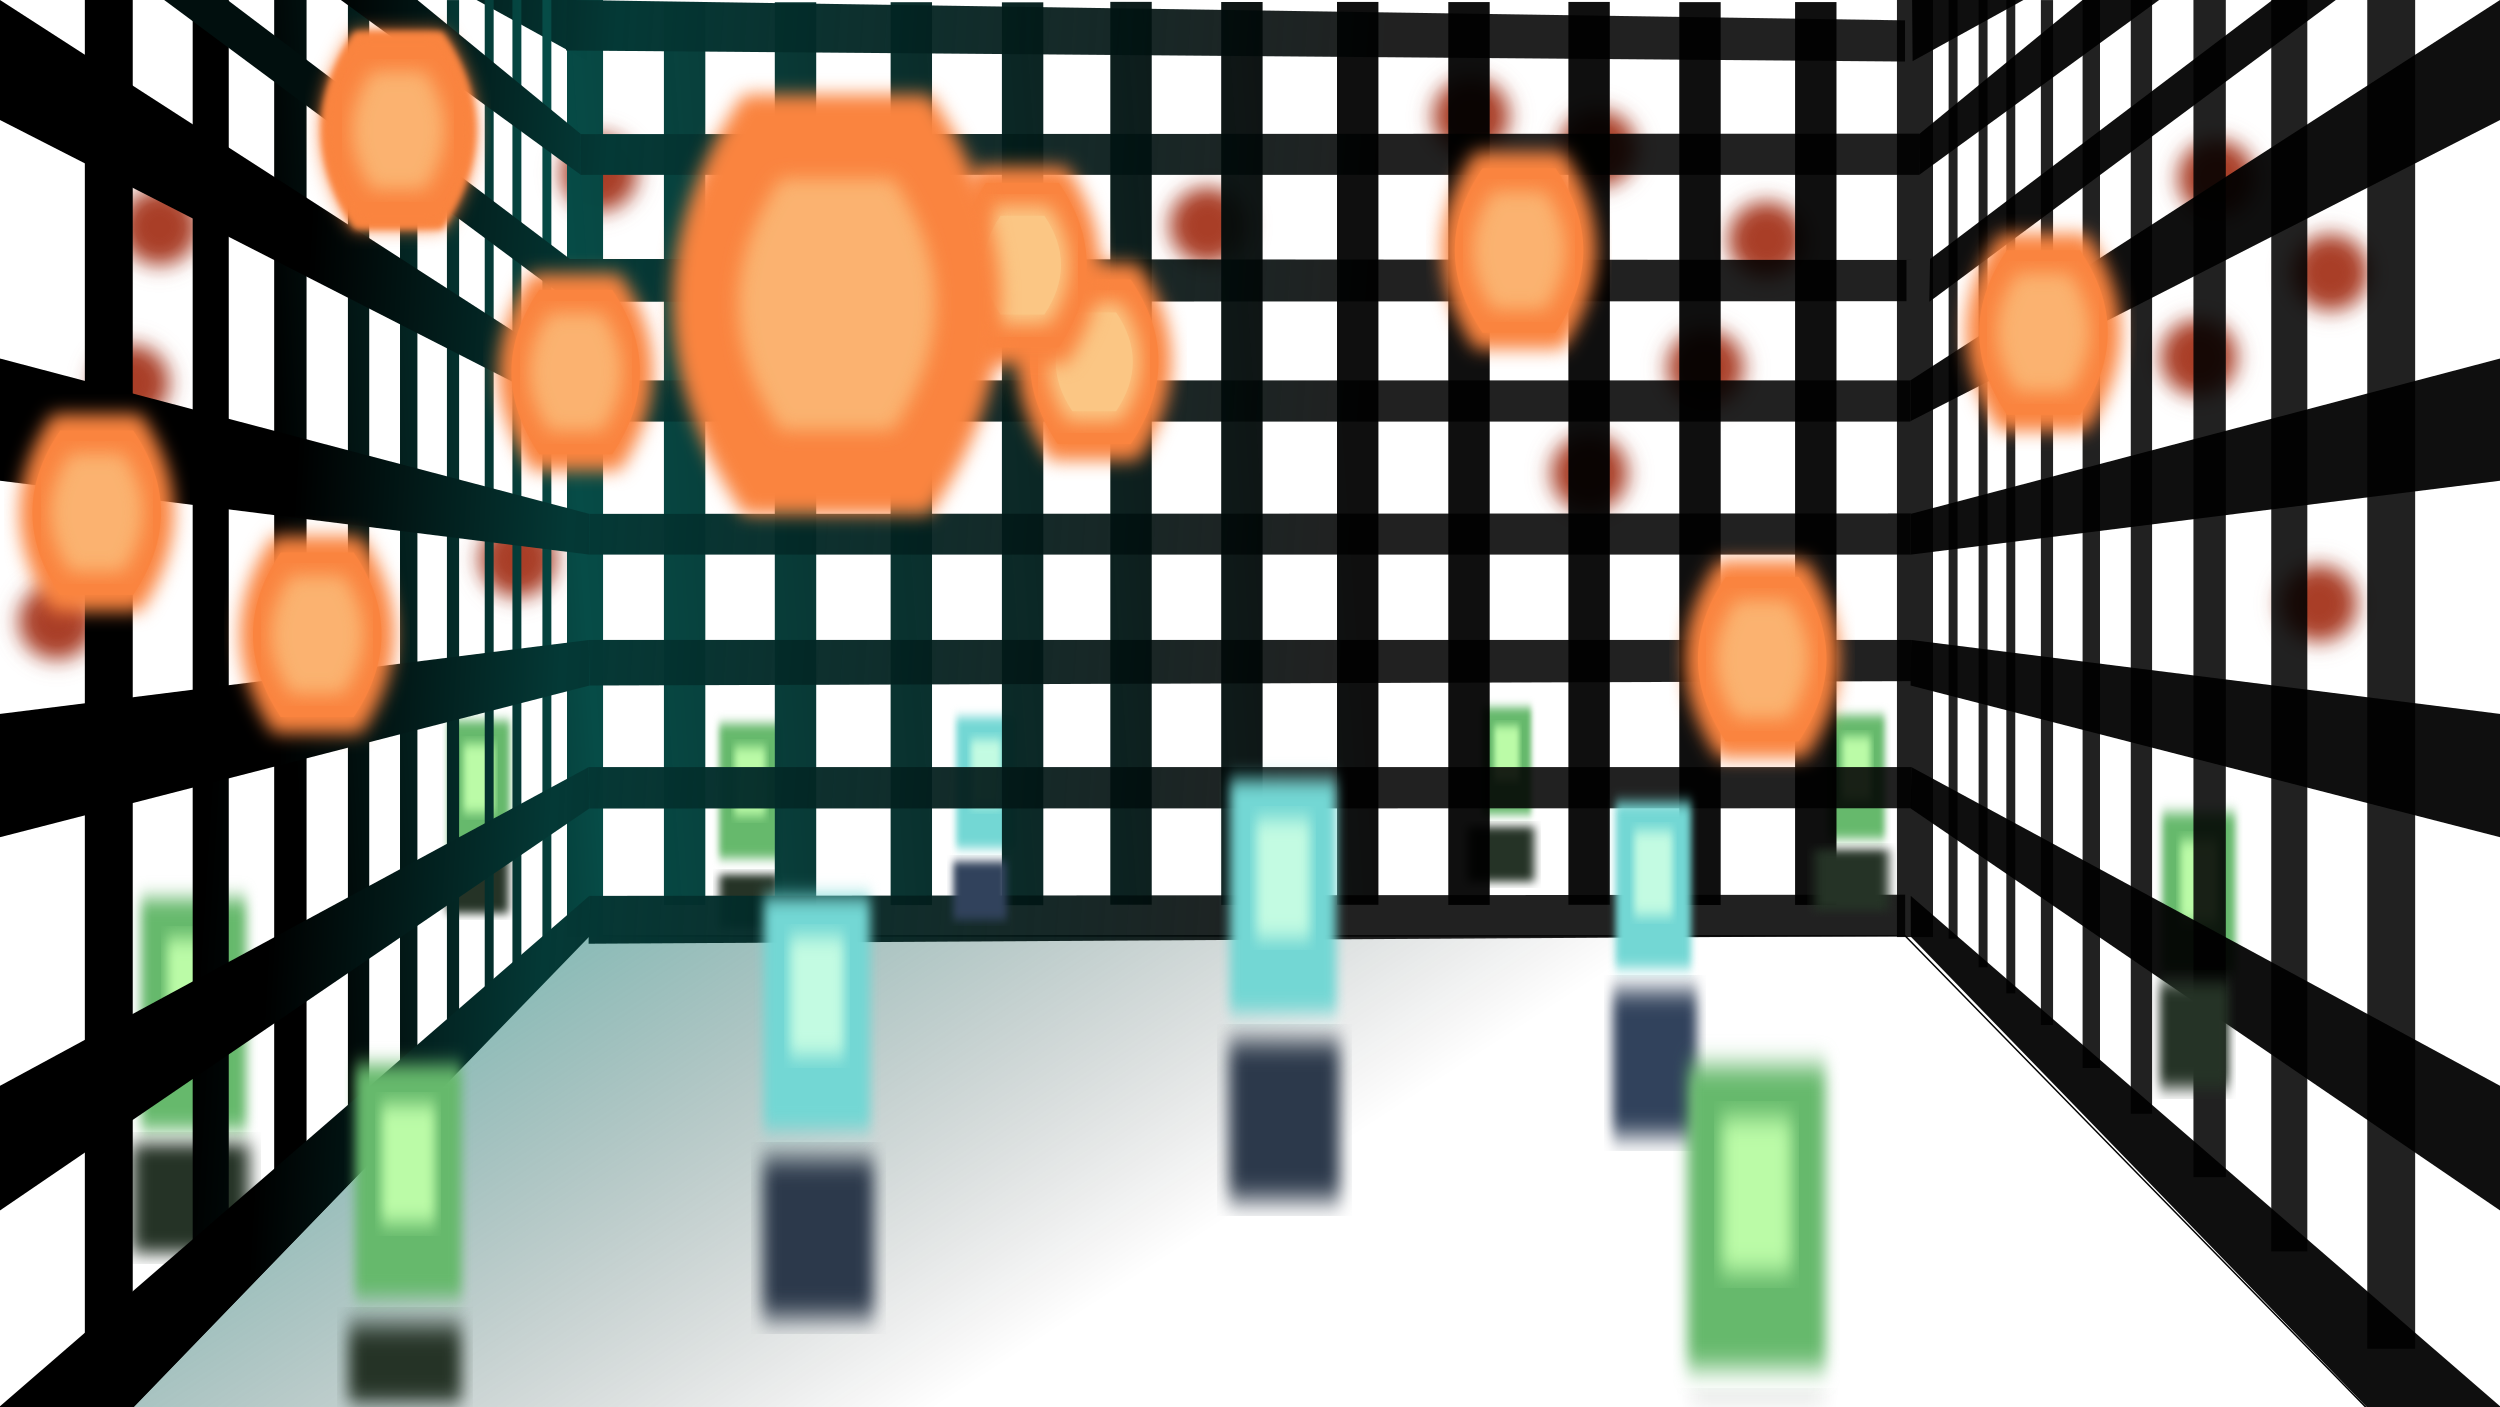
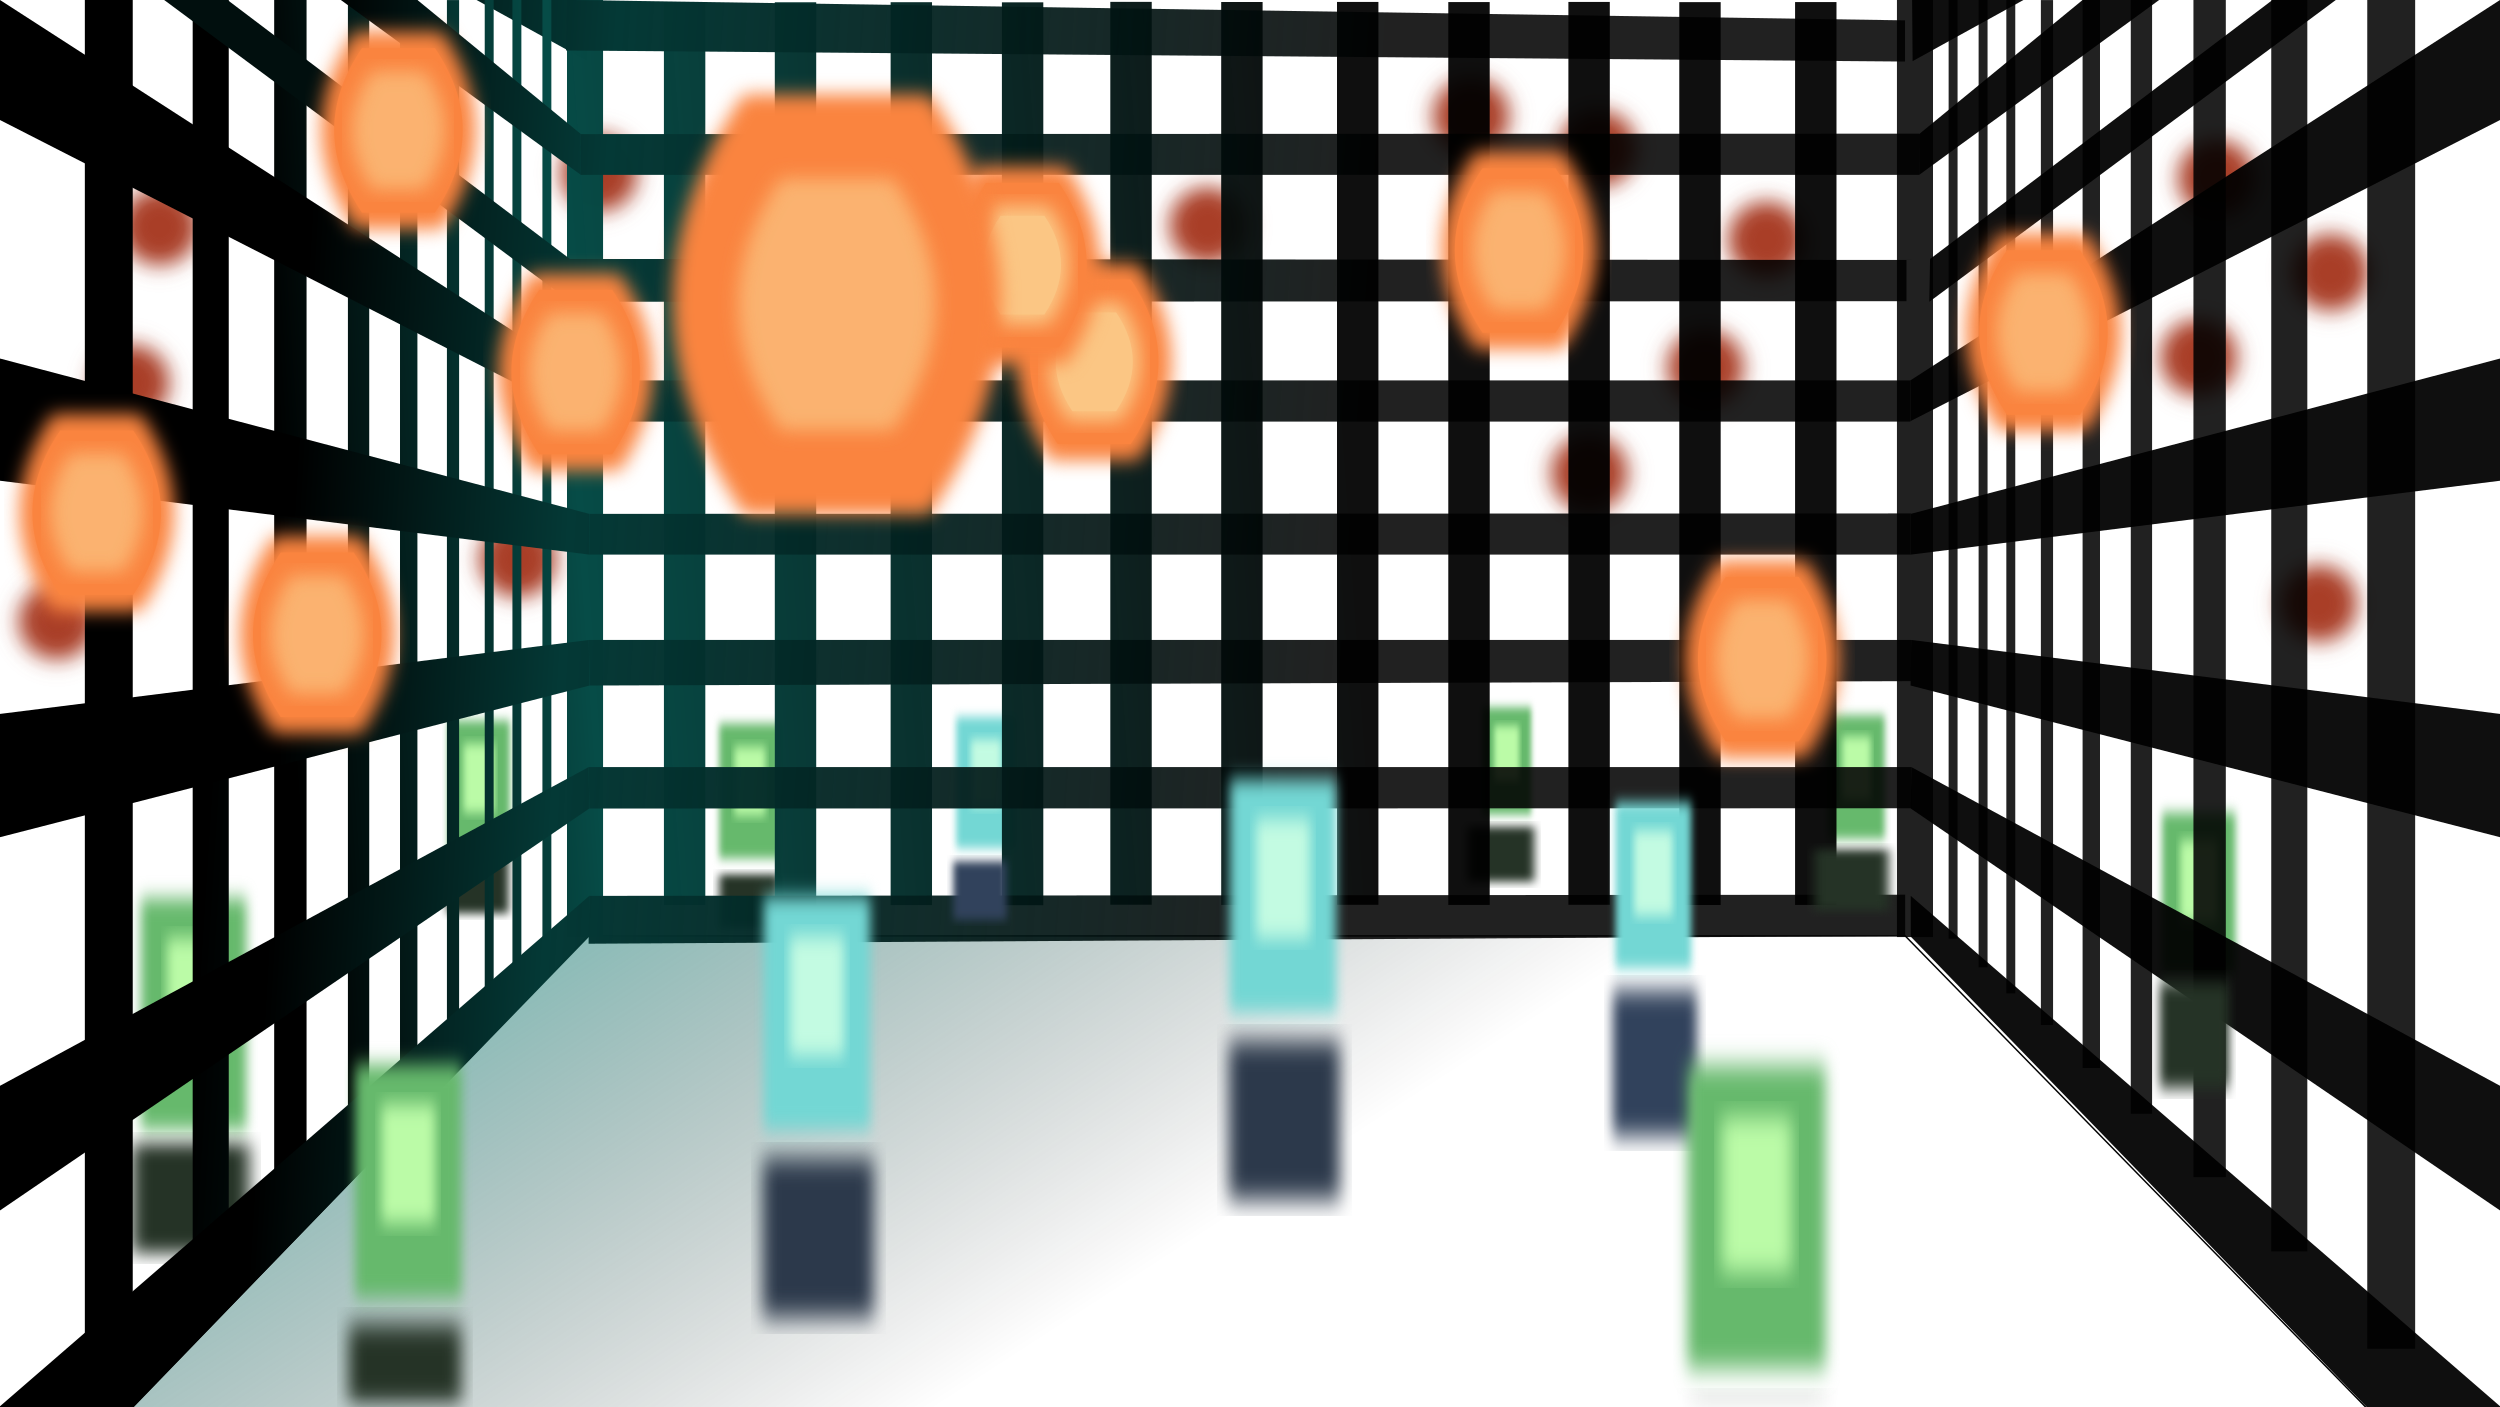
<svg xmlns="http://www.w3.org/2000/svg" xmlns:xlink="http://www.w3.org/1999/xlink" width="1706.67" height="960" viewBox="0 0 1706.67 960">
  <defs>
    <filter id="h" color-interpolation-filters="sRGB">
      <feGaussianBlur stdDeviation="3.8 6.6" />
    </filter>
    <filter id="i" color-interpolation-filters="sRGB">
      <feGaussianBlur stdDeviation="3.8 6.7" />
    </filter>
    <filter id="j" color-interpolation-filters="sRGB">
      <feGaussianBlur stdDeviation="2.2 3.8" />
    </filter>
    <filter id="k" color-interpolation-filters="sRGB">
      <feGaussianBlur stdDeviation="2.2 3.9" />
    </filter>
    <filter id="l" color-interpolation-filters="sRGB">
      <feGaussianBlur stdDeviation="1.7 3.1" />
    </filter>
    <filter id="m" color-interpolation-filters="sRGB">
      <feGaussianBlur stdDeviation="1.8 3.1" />
    </filter>
    <filter id="n" color-interpolation-filters="sRGB">
      <feGaussianBlur stdDeviation="2 3.5" />
    </filter>
    <filter id="o" color-interpolation-filters="sRGB">
      <feGaussianBlur stdDeviation="2 3.6" />
    </filter>
    <filter id="p" color-interpolation-filters="sRGB">
      <feGaussianBlur stdDeviation="2.6 4.6" />
    </filter>
    <filter id="q" color-interpolation-filters="sRGB">
      <feGaussianBlur stdDeviation="2.6 4.7" />
    </filter>
    <filter id="r" color-interpolation-filters="sRGB">
      <feGaussianBlur stdDeviation="2.9 3" />
    </filter>
    <filter id="s" color-interpolation-filters="sRGB">
      <feGaussianBlur stdDeviation="2.1 3.7" />
    </filter>
    <filter id="t" color-interpolation-filters="sRGB">
      <feGaussianBlur stdDeviation="5.4 8.9" />
    </filter>
    <filter id="u" color-interpolation-filters="sRGB">
      <feGaussianBlur stdDeviation="4.1 8.2" />
    </filter>
    <filter id="v" color-interpolation-filters="sRGB">
      <feGaussianBlur stdDeviation="5.5 9" />
    </filter>
    <filter id="w" color-interpolation-filters="sRGB">
      <feGaussianBlur stdDeviation="6.4 8" />
    </filter>
    <filter id="x" color-interpolation-filters="sRGB">
      <feGaussianBlur stdDeviation="5.7 6.1" />
    </filter>
    <filter id="y" color-interpolation-filters="sRGB">
      <feGaussianBlur stdDeviation="3 3.3" />
    </filter>
    <filter id="z" color-interpolation-filters="sRGB">
      <feGaussianBlur stdDeviation="3.2 3.1" />
    </filter>
    <filter id="F" color-interpolation-filters="sRGB">
      <feGaussianBlur stdDeviation="3.6 3.4" />
    </filter>
    <filter id="G" color-interpolation-filters="sRGB">
      <feGaussianBlur stdDeviation="3.4 5.9" />
    </filter>
    <filter id="H" color-interpolation-filters="sRGB">
      <feGaussianBlur stdDeviation="2.6 3.3" />
    </filter>
    <filter id="J" color-interpolation-filters="sRGB">
      <feGaussianBlur stdDeviation="5" />
    </filter>
    <filter id="O" color-interpolation-filters="sRGB">
      <feGaussianBlur stdDeviation="6" />
-     </filter>
-     <filter id="R" color-interpolation-filters="sRGB">
-       <feGaussianBlur stdDeviation="1.8" />
    </filter>
    <filter id="Z" color-interpolation-filters="sRGB">
      <feGaussianBlur stdDeviation="3.8 6.8" />
    </filter>
    <filter id="aa" color-interpolation-filters="sRGB">
      <feGaussianBlur stdDeviation="4.9 8.6" />
    </filter>
    <filter id="ab" color-interpolation-filters="sRGB">
      <feGaussianBlur stdDeviation="5 8.8" />
    </filter>
    <filter id="ac" color-interpolation-filters="sRGB">
      <feGaussianBlur stdDeviation="2.7 4.7" />
    </filter>
    <filter id="ad" color-interpolation-filters="sRGB">
      <feGaussianBlur stdDeviation="2.7 4.8" />
    </filter>
    <linearGradient xlink:href="#a" id="f" x1="388.55" x2="633.08" y1="588.09" y2="965.03" gradientUnits="userSpaceOnUse" />
    <linearGradient id="a">
      <stop offset="0" stop-color="#00786e" stop-opacity=".51" />
      <stop offset="1" stop-opacity="0" />
    </linearGradient>
    <linearGradient xlink:href="#b" id="A" x1="156.61" x2="925.57" y1="325.23" y2="374.4" gradientUnits="userSpaceOnUse" />
    <linearGradient id="b">
      <stop offset="0" />
      <stop offset=".31" stop-color="#043936" />
      <stop offset="1" stop-opacity=".87" />
    </linearGradient>
    <linearGradient xlink:href="#c" id="C" x1="195.01" x2="925.57" y1="425.03" y2="374.4" gradientUnits="userSpaceOnUse" />
    <linearGradient id="c">
      <stop offset="0" />
      <stop offset=".28" stop-color="#064c47" />
      <stop offset="1" stop-opacity=".94" />
    </linearGradient>
    <linearGradient xlink:href="#d" id="D" x1="201.1" x2="925.57" y1="331.45" y2="374.4" gradientUnits="userSpaceOnUse" />
    <linearGradient id="d">
      <stop offset="0" />
      <stop offset=".26" stop-color="#043936" />
      <stop offset="1" stop-opacity=".87" />
    </linearGradient>
    <linearGradient xlink:href="#e" id="E" x1="233.14" x2="925.57" y1="326.12" y2="374.4" gradientUnits="userSpaceOnUse" />
    <linearGradient id="e">
      <stop offset="0" stop-color="#010f0e" />
      <stop offset=".24" stop-color="#043936" />
      <stop offset="1" stop-opacity=".87" />
    </linearGradient>
    <linearGradient xlink:href="#b" id="B" x1="156.61" x2="925.57" y1="325.23" y2="374.4" gradientUnits="userSpaceOnUse" />
    <radialGradient id="g">
      <stop offset=".14" stop-color="#a93e27" />
      <stop offset=".25" stop-color="#a93e27" stop-opacity=".98" />
      <stop offset=".36" stop-color="#a93e27" stop-opacity=".91" />
      <stop offset=".46" stop-color="#a93e27" stop-opacity=".73" />
      <stop offset=".57" stop-color="#a93e27" stop-opacity=".45" />
      <stop offset=".68" stop-color="#a93e27" stop-opacity=".19" />
      <stop offset=".79" stop-color="#a93e27" stop-opacity=".05" />
      <stop offset=".89" stop-color="#a93e27" stop-opacity=".01" />
      <stop offset="1" stop-color="#a93e27" stop-opacity="0" />
    </radialGradient>
  </defs>
  <path fill="url(#f)" stroke="#000" d="m0 1054.42 401.17-415.51h899.44l406.06 415.51z" />
  <circle cx="108.89" cy="154.96" r="45.83" fill="url(#g)" />
  <circle cx="89.45" cy="261.38" r="45.83" fill="url(#g)" />
  <circle cx="38.88" cy="424.14" r="45.83" fill="url(#g)" />
  <circle cx="408.97" cy="118.14" r="45.83" fill="url(#g)" />
  <circle cx="1004.26" cy="79.37" r="45.83" fill="url(#g)" />
  <circle cx="1090.99" cy="101.34" r="45.83" fill="url(#g)" />
  <circle cx="1164.23" cy="251.08" r="45.83" fill="url(#g)" />
  <circle cx="1085" cy="323" r="45.83" fill="url(#g)" />
  <circle cx="1205.89" cy="163.63" r="45.83" fill="url(#g)" />
  <circle cx="1513" cy="121.5" r="45.83" fill="url(#g)" />
  <circle cx="1591" cy="186" r="45.83" fill="url(#g)" />
  <circle cx="1501" cy="244" r="45.83" fill="url(#g)" />
  <circle cx="1583" cy="412" r="45.83" fill="url(#g)" />
  <circle cx="353.55" cy="381.6" r="45.83" fill="url(#g)" />
  <circle cx="824.48" cy="153.9" r="45.83" fill="url(#g)" />
  <path fill="#66b96c" d="M96.17 613.3h72.12v157.95H96.17z" filter="url(#h)" />
  <path fill="#bbfba7" d="M113.94 640.36h36.57v80.67h-36.57z" filter="url(#i)" />
  <path fill="#66b96c" d="M306 491.9h42.07v92.13h-42.06z" filter="url(#j)" />
  <path fill="#bbfba7" d="M316.37 507.68h21.33v47.05h-21.33z" filter="url(#k)" />
  <path fill="#66b96c" d="M490.91 493.91h42.07v92.13h-42.07z" filter="url(#j)" />
  <path fill="#bbfba7" d="M501.28 509.7h21.33v47.05h-21.33z" filter="url(#k)" />
  <path fill="#66b96c" d="M1011.9 482.84h33.45v73.27h-33.46z" filter="url(#l)" />
  <path fill="#bbfba7" d="M1020.14 495.39h16.96v37.42h-16.96z" filter="url(#m)" />
  <path fill="#66b96c" d="M1248.09 488.2h38.57v84.47h-38.57z" filter="url(#n)" />
  <path fill="#bbfba7" d="M1257.6 502.67h19.55v43.14h-19.55z" filter="url(#o)" />
  <path fill="#66b96c" d="M1475.99 554.72h50.14v109.81h-50.14z" filter="url(#p)" />
  <path fill="#bbfba7" d="M1488.35 573.53h25.42v56.08h-25.42z" filter="url(#q)" />
  <path fill="#253326" d="M491.13 597h40.76v36.5h-40.76z" filter="url(#r)" />
  <path fill="#73d7d4" d="M652.7 489.42h40.92v89.61h-40.91z" filter="url(#s)" />
  <path fill="#c3fbe2" d="M662.79 504.77h20.75v45.77h-20.75z" filter="url(#j)" />
  <path fill="#2c394b" d="M520.56 790.61h76.04v108.73h-76.04z" filter="url(#t)" />
  <path fill="#31425c" d="M1101 675.9h57.5v99.69H1101z" filter="url(#u)" />
  <path fill="#253326" d="M237.85 903.92h77.13v110.15h-77.13z" filter="url(#v)" />
  <path fill="#253326" d="M1154.58 958.04h90.7v98.28h-90.7z" filter="url(#w)" />
  <path fill="#253326" d="M90.07 780.69h80.07v74.64H90.07z" filter="url(#x)" />
  <path fill="#253326" d="M305.2 583.05h41.88v40.47H305.2z" filter="url(#y)" />
  <path fill="#253326" d="M1002.1 564.36h45.28v37.48h-45.28z" filter="url(#z)" />
  <g fill="url(#A)">
    <path fill="url(#B)" d="M401 41.73 325.32 0h76.02zM57.92 0h32.7v920.74h-32.7zm73.62 0h24.62v854.27h-24.62z" />
    <path fill="url(#C)" d="M387.07-.05h24.62V639.7h-24.62zm-199.9-.06h22.11v803.7h-22.1zm50.34.08h14.55V760.3h-14.55zm35.56-.03h11.88v729.17h-11.88zm32.03.09h8.32v699.7h-8.32zm25.81-.04h6.1v678.17h-6.1zm18.91-.18h6.1v660.55h-6.1zm20.47.09h6.1v640.88h-6.1zm82.94 1.53h28.27v616.38h-28.26zm75.7.13h28.27v616.37h-28.27zM608 1.5h28.26v616.37H608zm75.97.08h28.26v616.37h-28.26zm74-.32h28.28v616.37h-28.27zm75.7.12h28.27v616.37h-28.26zm79.06-.05H941V617.7h-28.27zm75.97.08h28.27v616.37H988.7zm81.99-.08h28.27V617.7h-28.27zm75.7.12h28.26v616.37h-28.26zm79.05-.05h28.27v616.37h-28.27zm79 638.03 402.24 415V960L1304.4 611.58zm-.04-87.48 402.28 274.38v-85.1L1304.8 523.65zm-.11-83.95 402.39 103.53v-84.16l-401.98-50.5zm.15-89.38 402.24-50.44v-83.42l-402.3 106.04zm-.24-91.12 402.48-205.56V0l-402.54 259.67zm5.96-168.12L1473.97 0h-52.25L1310.1 91.55zm6.93 86.63L1594.58 0h-43.24l-233.76 176.8zm-11.41-164.28L1381.35 0h-76.02z" />
    <path fill="url(#D)" d="M402.23 639.43 0 1054.43V960l402.27-348.42zm.05-87.48L0 826.33v-85.1l401.87-217.58zm.1-83.95L0 571.52v-84.15l401.98-50.5zm-.14-89.38L0 328.18v-83.42L402.3 350.8zm.23-91.12L0 81.94V0l402.53 259.67zm-5.95-168.12L232.7 0h52.25l111.63 91.55zM1648.75 0h-32.7v920.74h32.7zm-73.62 0h-24.62v854.27h24.62zM1319.6-.05h-24.62V639.7h24.62zm199.89-.06h-22.1v803.7h22.1zm-50.33.08h-14.55V760.3h14.55zm-35.56-.03h-11.88v729.17h11.88zm-32.04.09h-8.32v699.7h8.32zm-25.8-.04h-6.1v678.17h6.1zm-18.92-.18h-6.1v660.55h6.1zm-20.47.09h-6.1v640.88h6.1z" />
    <path fill="url(#E)" d="m402.27 611.58 898.34-.8v28.13l-898.8 5.35zm-.4-87.93h902.93v28.13l-902.52.17zm.1-86.78h902.72v28.12l-902.3 3zm.33-86.07 902.13-.3v28.12h-902.2zm2.39-91.13h899.44v28.13H404.7zm-15.6-82.87 912.4.69v28.12l-911.9.4zm7.49-85.25 913.57-.3v28.12H396.52zm-9.51-91.6L1300.5 13.9v28.12l-914.12-7.56zM389.58 206 112.08 0h43.25l233.76 176.8z" />
  </g>
  <path fill="#253326" d="M1238.7 579.9h50.5v41.82h-50.5z" filter="url(#F)" />
  <path fill="#253326" d="M1474.4 670.1h47.22v72.72h-47.22z" filter="url(#G)" />
  <path fill="#31425c" d="M650.77 588.01h36.46V628h-36.46z" filter="url(#H)" />
  <use xlink:href="#I" width="100%" height="100%" filter="url(#J)" transform="matrix(1.2 0 0 1.2 -149.4 -49.4)" />
  <path id="I" fill="#fa843f" fill-opacity="1" stroke="none" stroke-dasharray="none" stroke-miterlimit="4" stroke-opacity="1" stroke-width="7.21" d="M771.92 190.85H747v112.3h24.92c25.06-37.34 25.49-74.91 0-112.3m-49.84 0H747v112.3h-24.92c-25.06-37.34-25.49-74.91 0-112.3" display="inline" />
  <use xlink:href="#K" width="100%" height="100%" filter="url(#J)" transform="matrix(1.2 0 0 1.2 -149.4 -49.4)" />
  <path id="K" fill="#fbc684" fill-opacity="1" stroke="none" stroke-dasharray="none" stroke-miterlimit="4" stroke-opacity="1" stroke-width="4.33" d="M761.95 213.3H747v67.4h14.95c15.04-22.42 15.3-44.96 0-67.4m-29.9 0H747v67.4h-14.95c-15.04-22.42-15.3-44.96 0-67.4" display="inline" />
  <use xlink:href="#L" width="100%" height="100%" filter="url(#J)" transform="matrix(1.2 0 0 1.2 -139.6 -36.2)" />
  <path id="L" fill="#fa843f" fill-opacity="1" stroke="none" stroke-dasharray="none" stroke-miterlimit="4" stroke-opacity="1" stroke-width="7.21" d="M722.92 124.85H698v112.3h24.92c25.06-37.34 25.49-74.91 0-112.3m-49.84 0H698v112.3h-24.92c-25.06-37.34-25.49-74.91 0-112.3" display="inline" />
  <use xlink:href="#M" width="100%" height="100%" filter="url(#J)" transform="matrix(1.2 0 0 1.2 -139.6 -36.2)" />
  <path id="M" fill="#fbc684" fill-opacity="1" stroke="none" stroke-dasharray="none" stroke-miterlimit="4" stroke-opacity="1" stroke-width="4.33" d="M712.95 147.3H698v67.4h14.95c15.04-22.42 15.3-44.96 0-67.4m-29.9 0H698v67.4h-14.95c-15.04-22.42-15.3-44.96 0-67.4" display="inline" />
  <use xlink:href="#N" width="100%" height="100%" filter="url(#J)" transform="matrix(1.2 0 0 1.2 -114.26 -41.57)" />
  <path id="N" fill="#fa843f" fill-opacity="1" stroke="none" stroke-dasharray="none" stroke-miterlimit="4" stroke-opacity="1" stroke-width="15.35" d="M624.3 88.37h-53.01V327.3h53c53.33-79.46 54.24-159.38 0-238.93m-106.03 0h53.02V327.3h-53.02c-53.31-79.46-54.22-159.38 0-238.93" display="inline" />
  <path fill="#fbc684" d="M609.46 121.82h-38.17v172.03h38.17c38.38-57.2 39.04-114.76 0-172.03m-76.34 0h38.17v172.03h-38.17c-38.39-57.2-39.05-114.76 0-172.03" filter="url(#O)" opacity=".7" />
  <use xlink:href="#P" width="100%" height="100%" filter="url(#J)" transform="matrix(1.2 0 0 1.2 -43.31 -86.67)" />
  <path id="P" fill="#fa843f" fill-opacity="1" stroke="none" stroke-dasharray="none" stroke-miterlimit="4" stroke-opacity="1" stroke-width="7.21" d="M241.49 377.2h-24.92v112.3h24.92c25.06-37.34 25.48-74.9 0-112.3m-49.84 0h24.92v112.3h-24.92c-25.06-37.34-25.49-74.9 0-112.3" display="inline" />
  <path fill="#fbc684" d="M234.5 392.92h-17.93v80.86h17.94c18.04-26.89 18.35-53.93 0-80.86m-35.87 0h17.94v80.86h-17.94c-18.05-26.89-18.35-53.93 0-80.86" filter="url(#O)" opacity=".7" />
-   <use xlink:href="#Q" width="100%" height="100%" filter="url(#R)" transform="matrix(1.2 0 0 1.2 -54.4 -17.8)" />
-   <path id="Q" fill="#fa843f" fill-opacity="1" stroke="none" stroke-dasharray="none" stroke-miterlimit="4" stroke-opacity="1" stroke-width="20.56" d="M296.92 32.85H272v112.3h24.92c25.06-37.34 25.49-74.91 0-112.3m-49.84 0H272v112.3h-24.92c-25.06-37.34-25.49-74.91 0-112.3" display="inline" />
-   <use xlink:href="#S" width="100%" height="100%" filter="url(#R)" transform="matrix(1.2 0 0 1.2 -54.4 -17.8)" />
-   <path id="S" fill="#fbc684" fill-opacity="1" stroke="none" stroke-dasharray="none" stroke-miterlimit="4" stroke-opacity="1" stroke-width="12.34" d="M286.95 55.3H272v67.4h14.95c15.04-22.42 15.3-44.96 0-67.4m-29.9 0H272v67.4h-14.95c-15.04-22.42-15.3-44.96 0-67.4" display="inline" />
  <use xlink:href="#T" width="100%" height="100%" filter="url(#J)" transform="matrix(1.2 0 0 1.2 -13.2 -70)" />
  <path id="T" fill="#fa843f" fill-opacity="1" stroke="none" stroke-dasharray="none" stroke-miterlimit="4" stroke-opacity="1" stroke-width="7.21" d="M90.92 293.85H66v112.3h24.92c25.06-37.34 25.49-74.91 0-112.3m-49.84 0H66v112.3H41.08c-25.06-37.34-25.49-74.91 0-112.3" display="inline" />
  <path fill="#fbc684" d="M83.94 309.57H66v80.86h17.94c18.04-26.89 18.35-53.94 0-80.86m-35.88 0H66v80.86H48.06c-18.04-26.89-18.35-53.94 0-80.86" filter="url(#O)" opacity=".7" />
  <use xlink:href="#U" width="100%" height="100%" filter="url(#J)" transform="matrix(1.2 0 0 1.2 -54.4 -17.8)" />
  <path id="U" fill="#fa843f" fill-opacity="1" stroke="none" stroke-dasharray="none" stroke-miterlimit="4" stroke-opacity="1" stroke-width="7.21" d="M296.92 32.85H272v112.3h24.92c25.06-37.34 25.49-74.91 0-112.3m-49.84 0H272v112.3h-24.92c-25.06-37.34-25.49-74.91 0-112.3" display="inline" />
  <path fill="#fbc684" d="M289.94 48.57H272v80.86h17.94c18.04-26.89 18.35-53.94 0-80.86m-35.88 0H272v80.86h-17.94c-18.04-26.89-18.35-53.94 0-80.86" filter="url(#O)" opacity=".7" />
  <use xlink:href="#V" width="100%" height="100%" filter="url(#J)" transform="matrix(1.2 0 0 1.2 -78.6 -50.8)" />
  <path id="V" fill="#fa843f" fill-opacity="1" stroke="none" stroke-dasharray="none" stroke-miterlimit="4" stroke-opacity="1" stroke-width="7.21" d="M417.92 197.85H393v112.3h24.92c25.06-37.34 25.49-74.91 0-112.3m-49.84 0H393v112.3h-24.92c-25.06-37.34-25.49-74.91 0-112.3" display="inline" />
  <path fill="#fbc684" d="M410.94 213.57H393v80.86h17.94c18.04-26.89 18.35-53.94 0-80.86m-35.88 0H393v80.86h-17.94c-18.04-26.89-18.35-53.94 0-80.86" filter="url(#O)" opacity=".7" />
  <use xlink:href="#W" width="100%" height="100%" filter="url(#J)" transform="matrix(1.2 0 0 1.2 -207.4 -34.2)" />
  <path id="W" fill="#fa843f" fill-opacity="1" stroke="none" stroke-dasharray="none" stroke-miterlimit="4" stroke-opacity="1" stroke-width="7.21" d="M1061.92 114.85H1037v112.3h24.92c25.06-37.34 25.49-74.91 0-112.3m-49.84 0H1037v112.3h-24.92c-25.06-37.34-25.49-74.91 0-112.3" display="inline" />
  <path fill="#fbc684" d="M1054.94 130.57H1037v80.86h17.94c18.04-26.89 18.35-53.94 0-80.86m-35.88 0H1037v80.86h-17.94c-18.04-26.89-18.35-53.94 0-80.86" filter="url(#O)" opacity=".7" />
  <use xlink:href="#X" width="100%" height="100%" filter="url(#J)" transform="matrix(1.2 0 0 1.2 -240.6 -90)" />
  <path id="X" fill="#fa843f" fill-opacity="1" stroke="none" stroke-dasharray="none" stroke-miterlimit="4" stroke-opacity="1" stroke-width="7.21" d="M1227.92 393.85H1203v112.3h24.92c25.06-37.34 25.49-74.91 0-112.3m-49.84 0H1203v112.3h-24.92c-25.06-37.34-25.49-74.91 0-112.3" display="inline" />
  <path fill="#fbc684" d="M1220.94 409.57H1203v80.86h17.94c18.04-26.89 18.35-53.94 0-80.86m-35.88 0H1203v80.86h-17.94c-18.04-26.89-18.35-53.94 0-80.86" filter="url(#O)" opacity=".7" />
  <use xlink:href="#Y" width="100%" height="100%" filter="url(#J)" transform="matrix(1.2 0 0 1.2 -279 -45.4)" />
  <path id="Y" fill="#fa843f" fill-opacity="1" stroke="none" stroke-dasharray="none" stroke-miterlimit="4" stroke-opacity="1" stroke-width="7.21" d="M1419.92 170.85H1395v112.3h24.92c25.06-37.34 25.49-74.91 0-112.3m-49.84 0H1395v112.3h-24.92c-25.06-37.34-25.49-74.91 0-112.3" display="inline" />
  <path fill="#fbc684" d="M1412.94 186.57H1395v80.86h17.94c18.04-26.89 18.35-53.94 0-80.86m-35.88 0H1395v80.86h-17.94c-18.04-26.89-18.35-53.94 0-80.86" filter="url(#O)" opacity=".7" />
  <path fill="#66b96c" d="M242.43 726.54h72.64v159.08h-72.64z" filter="url(#h)" />
  <path fill="#bbfba7" d="M260.34 753.8h36.82v81.24h-36.82z" filter="url(#Z)" />
  <path fill="#66b96c" d="M1151.87 727.26h94.51v207h-94.5z" filter="url(#aa)" />
  <path fill="#bbfba7" d="M1175.16 762.71h47.92v105.71h-47.92z" filter="url(#ab)" />
  <path fill="#73d7d4" d="M521.34 611.91h72.74v159.31h-72.74z" filter="url(#h)" />
  <path fill="#c3fbe2" d="M539.27 639.2h36.88v81.36h-36.88z" filter="url(#Z)" />
  <path fill="#73d7d4" d="M1102.8 547.65h51.76V661h-51.76z" filter="url(#ac)" />
  <path fill="#c3fbe2" d="M1115.56 567.07h26.24v57.89h-26.24z" filter="url(#ad)" />
  <path fill="#2c394b" d="M838.79 710.43h76.04v108.73H838.8z" filter="url(#t)" />
  <path fill="#73d7d4" d="M839.57 531.73h72.74v159.3h-72.74z" filter="url(#h)" />
  <path fill="#c3fbe2" d="M857.5 559.02h36.88v81.36H857.5z" filter="url(#Z)" />
</svg>
